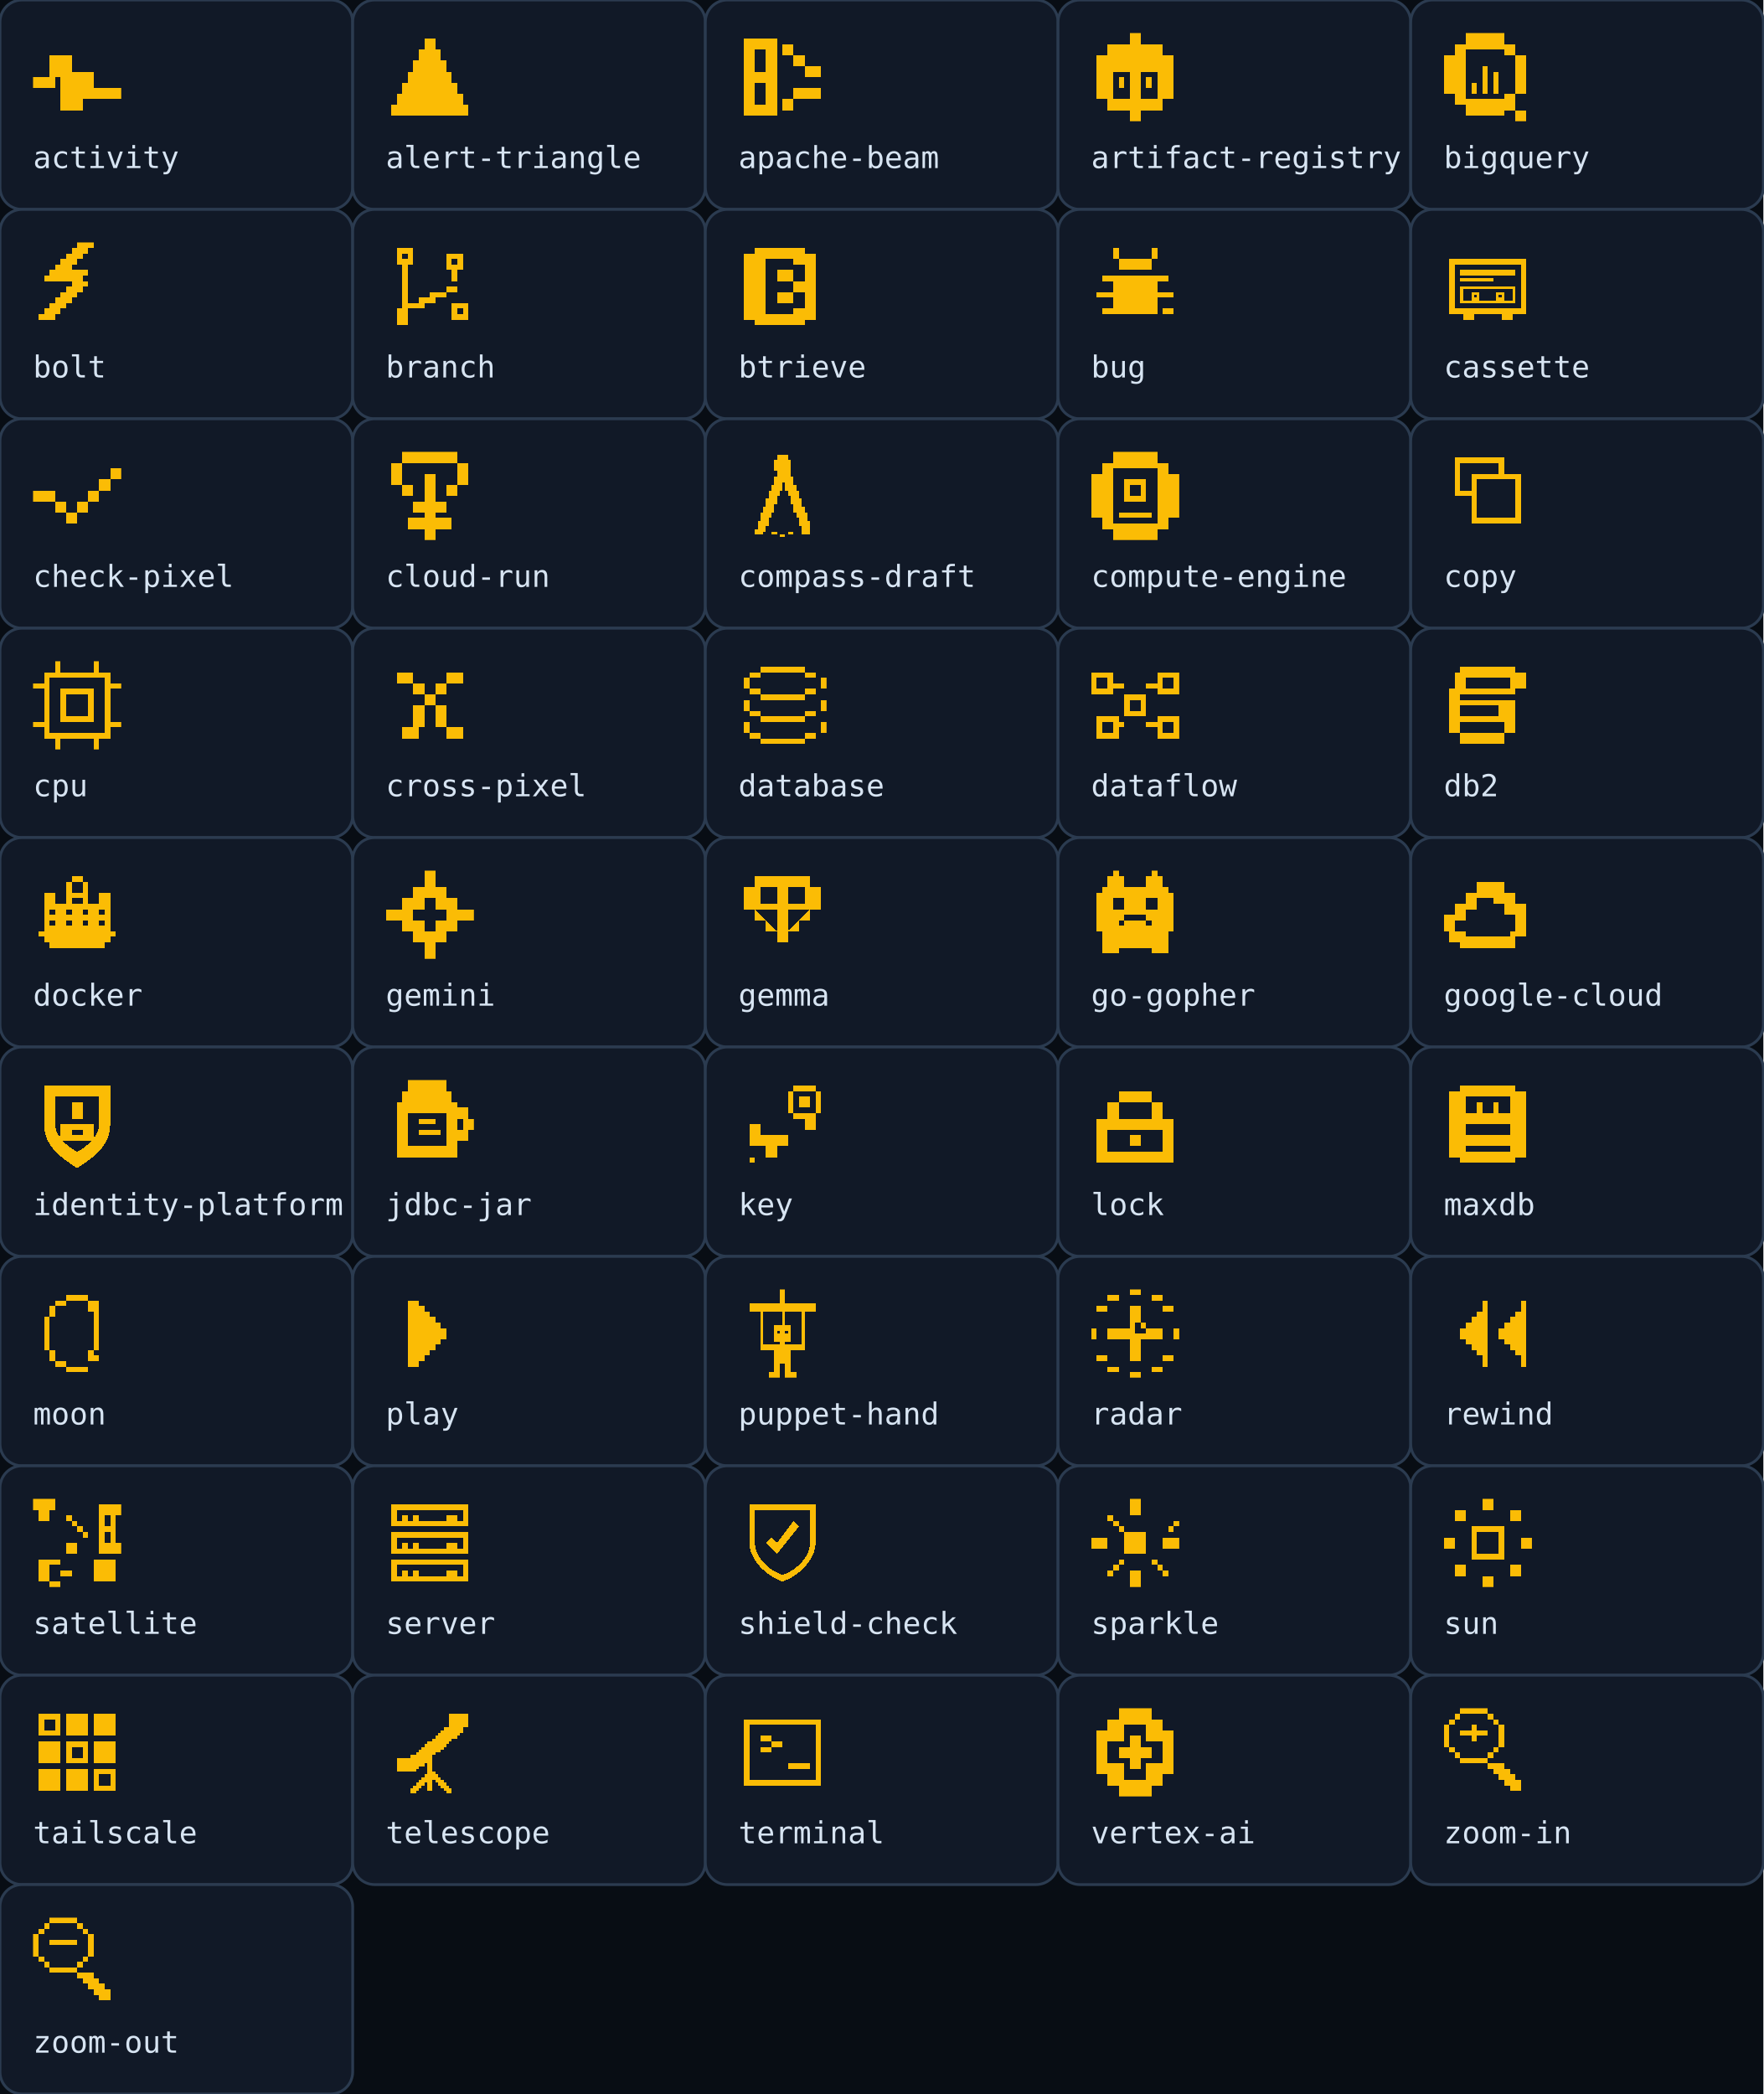
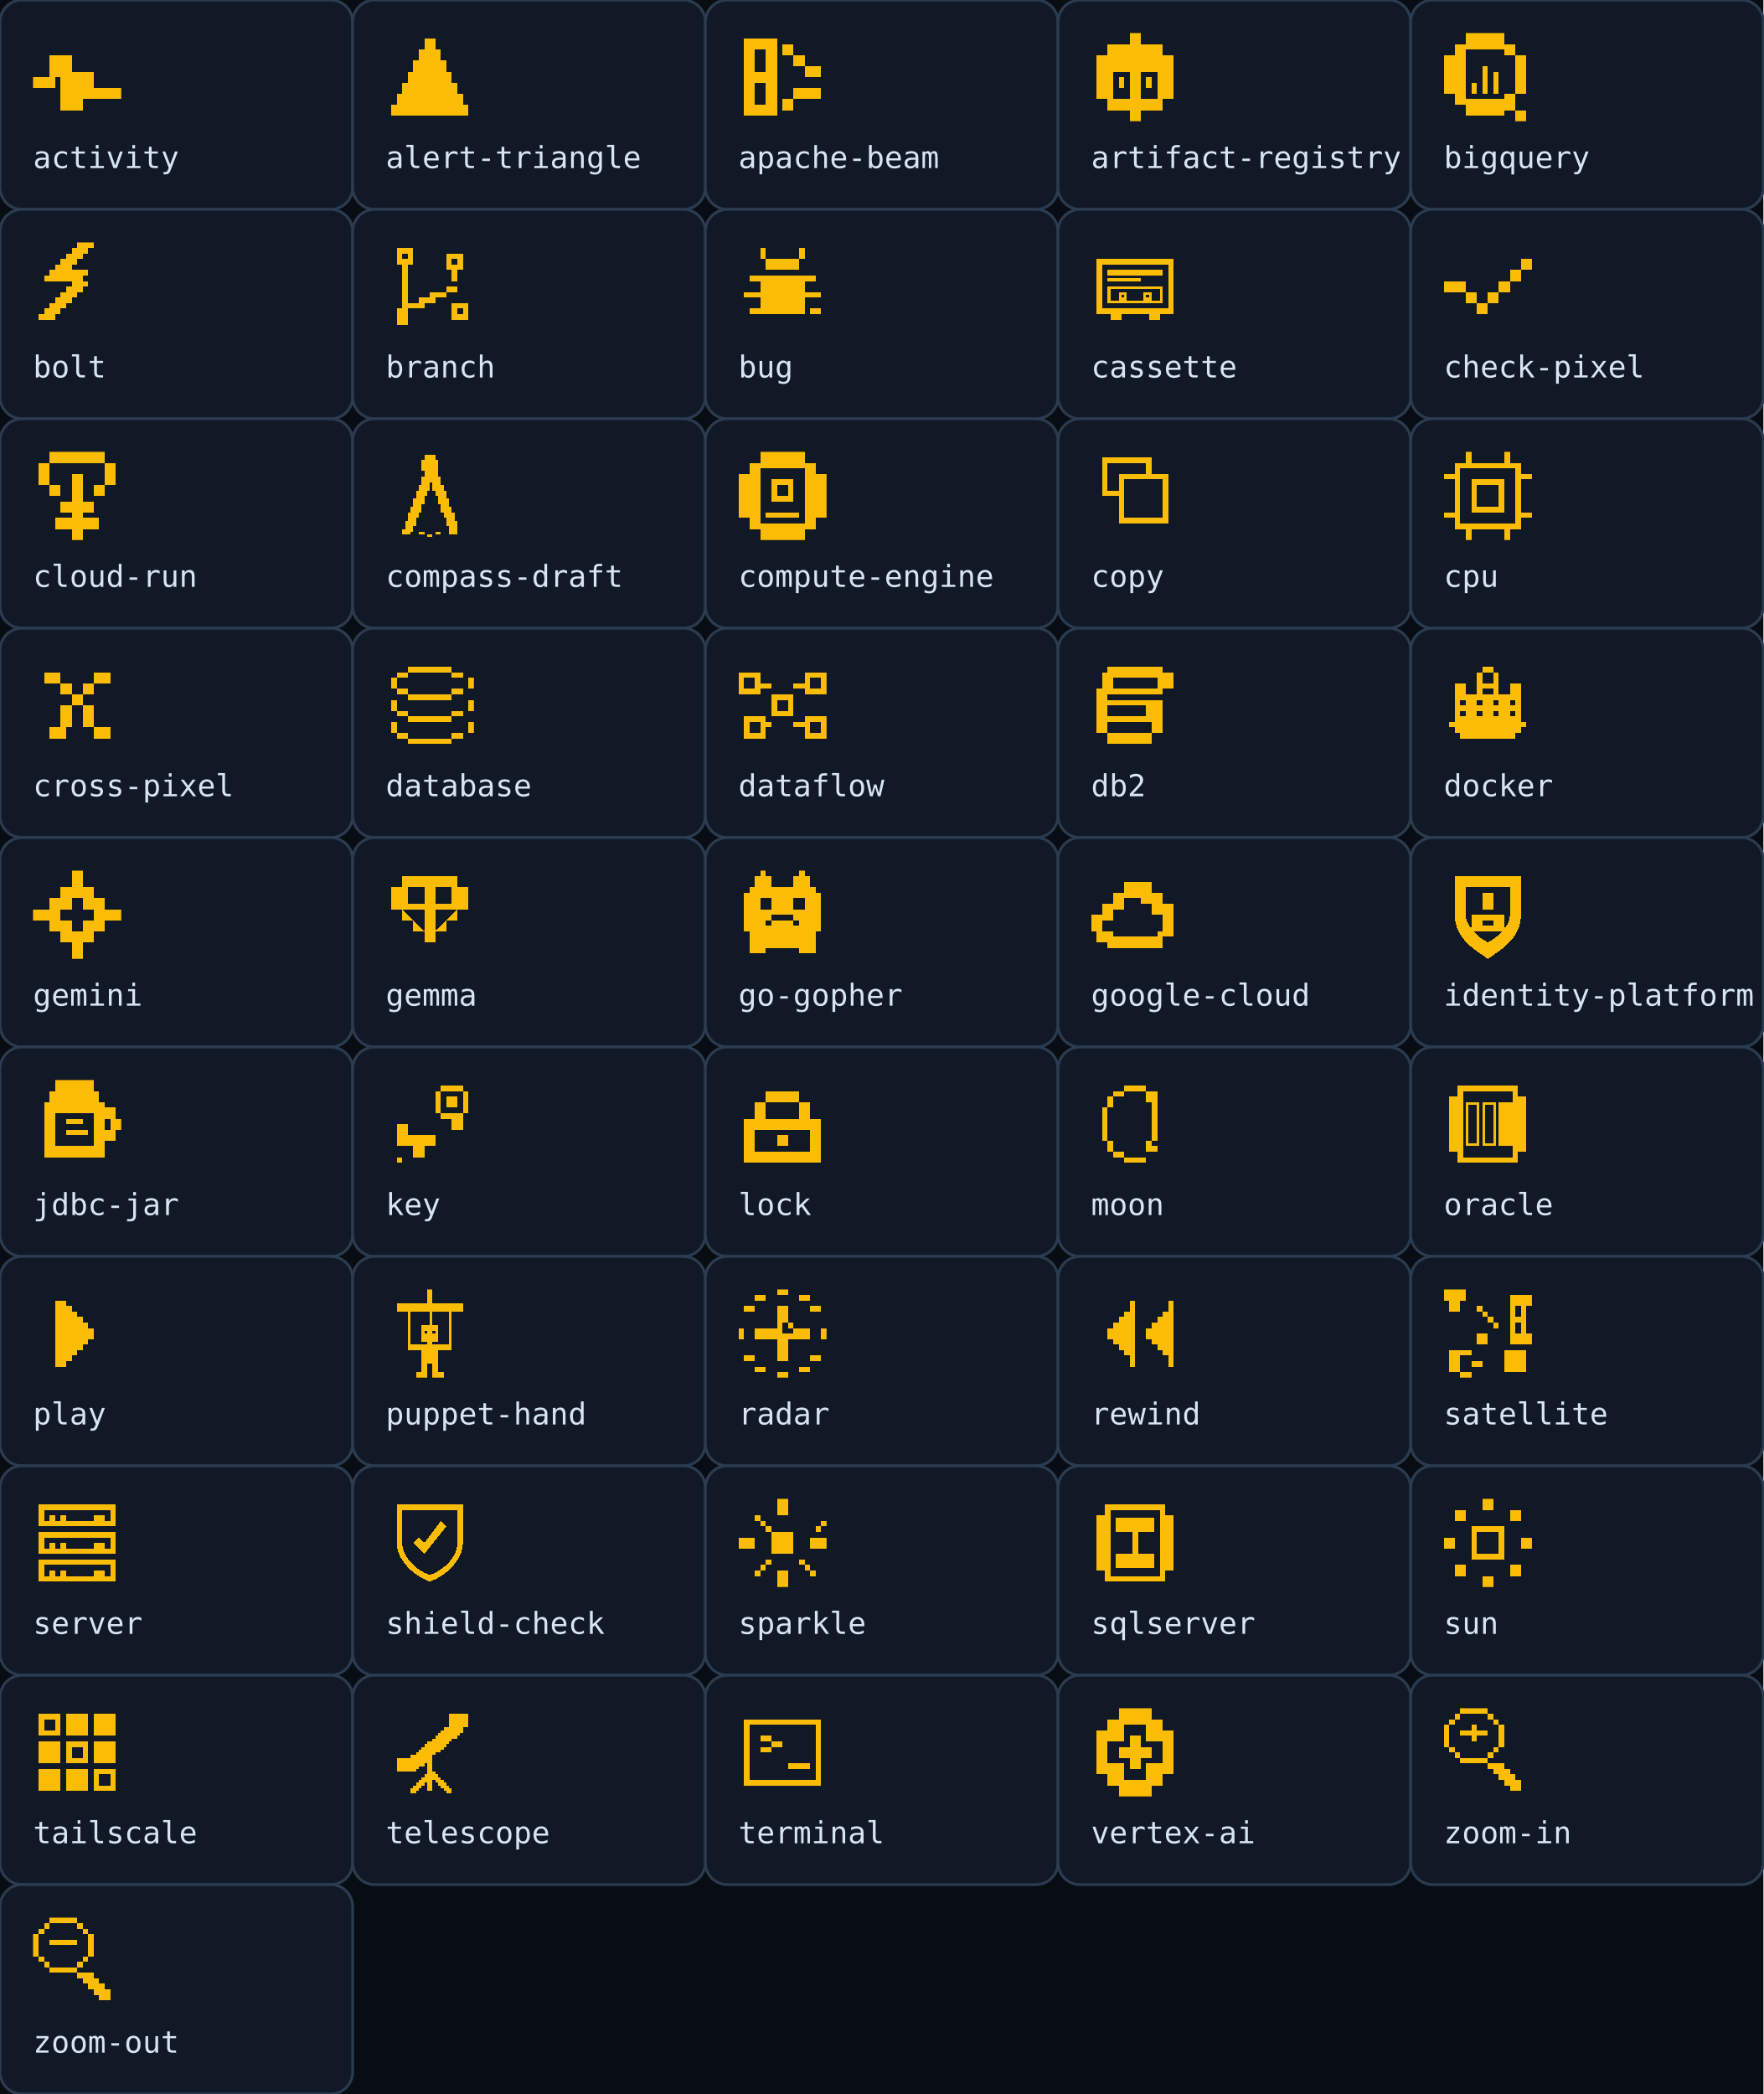
<svg xmlns="http://www.w3.org/2000/svg" width="640" height="760" viewBox="0 0 640 760">
  <defs>
    <symbol id="pixel-activity" viewBox="0 0 16 16">
      <path d="M0 8h4v2H0V8zm3 0h2v-4H3v4zm2-4h2v10H5V4zm2 10h2v-7H7v7zm2-7h2v5H9V7zm2 5h2v-2h-2v2zm2-2h3v2h-3v-2z" />
    </symbol>
    <symbol id="pixel-alert-triangle" viewBox="0 0 16 16">
      <path d="M7 1h2v2H7V1zm-1 2h4v2H6V3zm-1 2h6v2H5V5zm-1 2h8v2H4V7zm-1 2h10v2H3V9zm-1 2h12v2H2v-2zm-1 2h14v2H1v-2zm6-7h2v4H7V6zm0 5h2v2H7v-2z" />
    </symbol>
    <symbol id="pixel-apache-beam" viewBox="0 0 16 16">
      <path d="M1 1h6v14H1V1zm2 2v4h2V3H3zm0 6v4h2V9H3zm5-7h2v2H8V2zm2 2h2v2h-2V4zm2 2h3v2h-3V6zm-2 4h5v2h-5v-2zm-2 2h2v2H8v-2z" />
    </symbol>
    <symbol id="pixel-artifact-registry" viewBox="0 0 16 16">
      <path d="M7 0h2v2h4v2h2v8h-2v2H9v2H7v-2H3v-2H1V4h2V2h4V0zM4 4h8v2H4V4zm0 3v5h3V7H4zm5 0v5h3V7H9zM5 8h1v2H5V8zm5 0h1v2h-1V8z" />
    </symbol>
    <symbol id="pixel-bigquery" viewBox="0 0 16 16">
      <path d="M4 0h7v2h2v2h2v7h-2v2h-2v2H4v-2H2v-2H0V4h2V2h2V0zm0 3v9h7v-1h2V4h-2V3H4zm1 6h1v2H5V9zm2-3h1v5H7V6zm2 1h1v4H9V7zm2 5h2v2h-2v-2zm2 2h2v2h-2v-2z" />
    </symbol>
    <symbol id="pixel-bolt" viewBox="0 0 16 16">
      <path d="M8 0h3v1h-3zM7 1h3v1h-3zM6 2h3v1h-3zM5 3h3v1h-3zM4 4h3v1h-3zM3 5h7v1h-7zM2 6h7v1h-7zM7 7h3v1h-3zM6 8h3v1h-3zM5 9h3v1h-3zM4 10h3v1h-3zM3 11h3v1h-3zM2 12h3v1h-3zM1 13h3v1h-3z" />
    </symbol>
    <symbol id="pixel-branch" viewBox="0 0 16 16">
      <path d="M2 1h3v3H2V1zm1 1v1h1V2H3zm0 2h1v8H3V4zm0 8h1v3H3v-3zm0 3H2v-3h1v3zm8-13h3v3h-3V2zm1 1v1h1V3h-1zm0 2h1v2h-1V5zm-1 3h2v1h-2V8zm-2 1h2v1H8V9zm-2 1h2v1H6v-1zm-2 1h2v1H4v-1zm7 0h3v3h-3v-3zm1 1v1h1v-1h-1z" />
    </symbol>
-     <symbol id="pixel-btrieve" viewBox="0 0 16 16">
-       <path d="M3 1h9v1h2v12h-2v1H3v-1H1V2h2V1zm2 2v10h5v-1h2V9h-2V7h2V4h-2V3H5zm2 2h3v2H7V5zm0 4h3v2H7V9z" />
-     </symbol>
    <symbol id="pixel-bug" viewBox="0 0 16 16">
      <path d="M4 1h1v2H4V1zm7 0h1v2h-1V1zM5 3h6v2H5V3zm-3 3h2v1H2V6zm10 0h2v1h-2V6zM1 9h3v1H1V9zm11 0h3v1h-3V9zm1 3h2v1h-2v-1zM2 12h2v1H2v-1zm2-6h8v7H4V6zm2 2h4v4H6V8z" />
    </symbol>
    <symbol id="pixel-cassette" viewBox="0 0 32 32">
      <path d="M2 6h28v2H2V6zM2 8h2v18H2V8zM28 8h2v18H28V8zM6 10h20v2H6V10zM6 13h12v1H6V13zM6 16h20v1H6V16zM6 17h1v5H6V17zM25 17h1v5H25V17zM10 18h3v1H10V18zM19 18h3v1H19V18zM10 19h1v3H10V19zM12 19h1v3H12V19zM19 19h1v3H19V19zM21 19h1v3H21V19zM11 20h1v2H11V20zM20 20h1v2H20V20zM7 21h3v1H7V21zM13 21h6v1H13V21zM22 21h3v1H22V21zM4 24h24v2H4V24zM7 26h4v2H7V26zM21 26h4v2H21V26z" />
    </symbol>
    <symbol id="pixel-check-pixel" viewBox="0 0 16 16">
      <path d="M14 3h2v2h-2V3zm-2 2h2v2h-2V5zm-2 2h2v2h-2V7zm-2 2h2v2H8V9zM6 11h2v2H6v-2zM4 9h2v2H4V9zM2 7h2v2H2V7zm-2 0h2v2H0V7z" />
    </symbol>
    <symbol id="pixel-cloud-run" viewBox="0 0 16 16">
      <path d="M3 0h10v2h2v4h-2v2h-2V6h2V2H3v4h2v2H3V6H1V2h2V0zm4 4h2v8h3v2H9v2H7v-2H4v-2h3V4zm-2 5h2v2H5V9zm4 0h2v2H9V9z" />
    </symbol>
    <symbol id="pixel-compass-draft" viewBox="0 0 32 32">
      <path d="M14 1h4v10H14V1zM13 3h1v4H13V3zM18 3h1v13H18V3zM13 9h1v10H13V9zM19 9h1v10H19V9zM14 11h2v3H14V11zM17 11h1v3H17V11zM12 12h1v10H12V12zM20 12h1v10H20V12zM11 14h1v10H11V14zM14 14h1v2H14V14zM21 14h1v10H21V14zM10 17h1v10H10V17zM22 17h1v10H22V17zM9 20h1v9H9V20zM23 20h1v10H23V20zM8 22h1v8H8V22zM24 22h1v8H24V22zM7 25h1v5H7V25zM25 25h1v5H25V25zM6 28h1v2H6V28zM12 29h2v1H12V29zM18 29h2v1H18V29zM15 30h2v1H15V30z" />
    </symbol>
    <symbol id="pixel-compute-engine" viewBox="0 0 16 16">
      <path d="M4 0h8v2h2v2h2v8h-2v2h-2v2H4v-2H2v-2H0V4h2V2h2V0zm0 3v10h8V3H4zm2 2h4v4H6V5zm1 1v2h2V6H7zm-2 5h6v1H5v-1z" />
    </symbol>
    <symbol id="pixel-copy" viewBox="0 0 16 16">
      <path d="M2 1h9v1h-9zM2 2h1v1h-1zM10 2h1v1h-1zM2 3h1v1h-1zM10 3h1v1h-1zM2 4h1v1h-1zM5 4h9v1h-9zM2 5h1v1h-1zM5 5h1v1h-1zM13 5h1v1h-1zM2 6h1v1h-1zM5 6h1v1h-1zM13 6h1v1h-1zM2 7h4v1h-4zM13 7h1v1h-1zM5 8h1v1h-1zM13 8h1v1h-1zM5 9h1v1h-1zM13 9h1v1h-1zM5 10h1v1h-1zM13 10h1v1h-1zM5 11h1v1h-1zM13 11h1v1h-1zM5 12h9v1h-9z" />
    </symbol>
    <symbol id="pixel-cpu" viewBox="0 0 16 16">
      <path d="M4 0h1v2H4V0zm7 0h1v2h-1V0zM0 4h2v1H0V4zm0 7h2v1H0v-1zm14-7h2v1h-2V4zm0 7h2v1h-2v-1zM4 14h1v2H4v-2zm7 0h1v2h-1v-2zM2 2h12v12H2V2zm1 1v10h10V3H3zm2 2h6v6H5V5zm1 1v4h4V6H6z" />
    </symbol>
    <symbol id="pixel-cross-pixel" viewBox="0 0 16 16">
      <path d="M2 2h3v2H2V2zm9 0h3v2h-3V2zm-2 2h2v2H9V4zm-4 0h2v2H5V4zm2 2h2v2H7V6zm-2 2h2v2H5V8zm4 0h2v2H9V8zm-4 2h2v2H5v-2zm4 0h2v2H9v-2zm-6 2h3v2H3v-2zm8 0h3v2h-3v-2z" />
    </symbol>
    <symbol id="pixel-database" viewBox="0 0 16 16">
      <path d="M4 1h8v1H4V1zM2 2h2v1H2V2zm10 0h2v1h-2V2zM1 3h1v2H1V3zm14 0h1v2h-1V3zM2 5h2v1H2V5zm10 0h2v1h-2V5zm-8 1h8v1H4V6zm-3 1h1v2H1V7zm14 0h1v2h-1V7zM2 9h2v1H2V9zm10 0h2v1h-2V9zm-8 1h8v1H4v-1zm-3 1h1v2H1v-2zm14 0h1v2h-1v-2zm-13 2h2v1H2v-1zm10 0h2v1h-2v-1zm-8 1h8v1H4v-1z" />
    </symbol>
    <symbol id="pixel-dataflow" viewBox="0 0 16 16">
      <path d="M0 2h4v4H0V2zm1 1v2h2V3H1zm0 7h4v4H1v-4zm1 1v2h2v-2H2zM6 6h4v4H6V6zm1 1v2h2V7H7zm5-5h4v4h-4V2zm1 1v2h2V3h-2zm-1 7h4v4h-4v-4zm1 1v2h2v-2h-2zM4 4h2v1H4V4zm6 0h2v1h-2V4zM4 11h2v1H4v-1zm6 0h2v1h-2v-1z" />
    </symbol>
    <symbol id="pixel-db2" viewBox="0 0 16 16">
      <path d="M3 1h10v1h2v3h-2v8h-2v2H3v-2H1V5h1V2h1V1zm1 2v2h8V3H4zM3 7h10V6H3v1zm0 3h7V8H3v2zm0 3h8v-2H3v2zm8-5h2v1h-2V8zm0 2h2v1h-2v-1z" />
    </symbol>
    <symbol id="pixel-docker" viewBox="0 0 16 16">
      <path d="M7 1h2v1h-2zM6 2h1v1h-1zM9 2h1v1h-1zM6 3h1v1h-1zM9 3h1v1h-1zM2 4h2v1h-2zM6 4h4v1h-4zM12 4h2v1h-2zM2 5h2v1h-2zM6 5h1v1h-1zM9 5h1v1h-1zM12 5h2v1h-2zM2 6h12v1h-12zM2 7h1v1h-1zM4 7h2v1h-2zM7 7h2v1h-2zM10 7h2v1h-2zM13 7h1v1h-1zM2 8h12v1h-12zM2 9h1v1h-1zM4 9h2v1h-2zM7 9h2v1h-2zM10 9h2v1h-2zM13 9h1v1h-1zM2 10h12v1h-12zM1 11h14v1h-14zM2 12h12v1h-12zM3 13h10v1h-10z" />
    </symbol>
    <symbol id="pixel-gemini" viewBox="0 0 16 16">
      <path d="M7 0h2v3h2v2h2v2h3v2h-3v2h-2v2H9v3H7v-3H5v-2H3V9H0V7h3V5h2V3h2V0zm0 5v2H5v2h2v2h2V9h2V7H9V5H7z" />
    </symbol>
    <symbol id="pixel-gemma" viewBox="0 0 16 16">
      <path d="M3 1h10v2h2v4h-2v2h-2v2H9v2H7v-2H5V9H3V7H1V3h2V1zm1 2v3h3V3H4zm5 0v3h3V3H9zM3 7l4 4V7H3zm6 0v4l4-4H9z" />
    </symbol>
    <symbol id="pixel-go-gopher" viewBox="0 0 16 16">
      <path d="M4 0h1v1h-1zM11 0h1v1h-1zM3 1h3v1h-3zM10 1h3v1h-3zM3 2h3v1h-3zM10 2h3v1h-3zM2 3h12v1h-12zM1 4h14v1h-14zM1 5h3v1h-3zM6 5h4v1h-4zM12 5h3v1h-3zM1 6h3v1h-3zM6 6h4v1h-4zM12 6h3v1h-3zM1 7h14v1h-14zM1 8h5v1h-5zM10 8h5v1h-5zM1 9h4v1h-4zM6 9h4v1h-4zM11 9h4v1h-4zM1 10h14v1h-14zM2 11h12v1h-12zM2 12h12v1h-12zM2 13h12v1h-12zM2 14h3v1h-3zM11 14h3v1h-3z" />
    </symbol>
    <symbol id="pixel-google-cloud" viewBox="0 0 16 16">
      <path d="M6 2h5v2h2v2h2v6h-2v2H3v-1H1v-2H0V8h2V6h2V4h2V2zm0 3v2H4v2H2v2h2v1h8v-1h1V8h-2V6H9V5H6z" />
    </symbol>
    <symbol id="pixel-identity-platform" viewBox="0 0 16 16">
      <path d="M2 1h12v7c0 4-3 6-6 8-3-2-6-4-6-8V1zm2 2v5c0 2 2 4 4 5 2-1 4-3 4-5V3H4zm3 1h2v3H7V4zM5 8h6v3H5V8zm2 1v1h2V9H7z" />
    </symbol>
    <symbol id="pixel-jdbc-jar" viewBox="0 0 16 16">
      <path d="M4 0h7v2H4V0zM3 2h9v2H3V2zM2 4h11v10H2V4zm2 2v6h7V6H4zm2 1h3v1H6V7zm0 2h4v1H6V9zm7-4h2v2h-2V5zm0 4h2v2h-2V9zm1-2h2v2h-2V7z" />
    </symbol>
    <symbol id="pixel-key" viewBox="0 0 16 16">
      <path d="M10 1h4v1h-4V1zM9 2h1v4H9V2zm5 0h1v4h-1V2zm-4 4h4v1h-4V6zm-8 4h7v2H2v-2zm0-2h2v2H2V8zm3 4h2v2H5v-2zm-3 2h1v1H2v-1zm10-7h2v2h-2V7zm-1-4h2v2h-2V3z" />
    </symbol>
    <symbol id="pixel-lock" viewBox="0 0 16 16">
      <path d="M5 2h6v2H5V2zm-2 2h2v3H3V4zm8 0h2v3h-2V4zM1 7h14v8H1V7zm2 2v4h10V9H3zm4 1h2v1H7v-1zm0 1h2v1H7v-1z" />
    </symbol>
-     <symbol id="pixel-maxdb" viewBox="0 0 16 16">
-       <path d="M3 1h10v1h2v12h-2v1H3v-1H1V2h2V1zm1 2v3h2V4h1v2h2V4h1v2h2V3H4zm0 5v2h8V8H4zm0 4v1h8v-1H4z" />
-     </symbol>
    <symbol id="pixel-moon" viewBox="0 0 16 16">
      <path d="M6 1h4v1H6V1zM4 2h2v1H4V2zm6 0h2v2h-2V2zM3 3h1v2H3V3zm8 1h1v2h-1V4zM2 5h1v6H2V5zm9 1h1v4h-1V6zM3 11h1v2H3v-2zm8-1h1v2h-1v-2zm-5 4h4v1H6v-1zm4-1h2v-2h-2v2zm-6 0h2v1H4v-1z" />
    </symbol>
+     <symbol id="pixel-oracle" viewBox="0 0 32 32">
+       <path d="M5 2h22v2H5V2zM5 4h2v26H5V4zM25 4h2v26H25V4zM2 6h3v20H2V6zM27 6h3v20H27V6zM8 8h5v1H8V8zM14 8h5v1H14V8zM20 8h5v16H20V8zM8 9h1v15H8V9zM12 9h1v15H12V9zM14 9h1v15H14V9zM18 9h1v15H18V9zM9 23h3v1H9V23zM15 23h3v1H15V23zM7 28h18v2H7V28z" />
+     </symbol>
    <symbol id="pixel-play" viewBox="0 0 16 16">
      <path d="M4 2h2v1H4V2zm0 1h3v1H4V3zm0 1h4v1H4V4zm0 1h5v1H4V5zm0 1h6v1H4V6zm0 1h7v2H4V7zm0 2h6v1H4V9zm0 1h5v1H4v-1zm0 1h4v1H4v-1zm0 1h3v1H4v-1zm0 1h2v1H4v-1z" />
    </symbol>
    <symbol id="pixel-puppet-hand" viewBox="0 0 32 32">
      <path d="M15 0h2v8H15V0zM4 5h11v3H4V5zM17 5h11v3H17V5zM8 8h1v14H8V8zM16 8h1v19H16V8zM23 8h1v14H23V8zM13 13h3v2H13V13zM17 13h2v2H17V13zM13 15h1v4H13V15zM15 15h1v12H15V15zM18 15h1v4H18V15zM14 16h1v3H14V16zM17 16h1v3H17V16zM9 20h6v2H9V20zM17 20h6v2H17V20zM13 22h2v10H13V22zM17 22h2v10H17V22zM11 30h2v2H11V30zM19 30h2v2H19V30z" />
    </symbol>
    <symbol id="pixel-radar" viewBox="0 0 16 16">
      <path d="M7 0h2v1H7V0zM3 1h2v1H3V1zm8 0h2v1h-2V1zM1 3h2v1H1V3zm12 0h2v1h-2V3zM0 7h1v2H0V7zm15 0h1v2h-1V7zM1 12h2v1H1v-1zm12 0h2v1h-2v-1zM3 14h2v1H3v-1zm8 0h2v1h-2v-1zM7 15h2v1H7v-1zM7 3h2v4h4v2H9v4H7V9H3V7h4V3zm1 3v2h2V6H8z" />
    </symbol>
    <symbol id="pixel-rewind" viewBox="0 0 16 16">
      <path d="M7 2h1v12H7V2zm-1 2h1v8H6V4zm-1 1h1v6H5V5zm-1 1h1v4H4V6zm-1 1h1v2H3V7zm11-5h1v12h-1V2zm-1 2h1v8h-1V4zm-1 1h1v6h-1V5zm-1 1h1v4h-1V6zm-1 1h1v2h-1V7z" />
    </symbol>
    <symbol id="pixel-satellite" viewBox="0 0 16 16">
      <path d="M0 0h4v2H0V0zm1 2h2v2H1V2zm5 1h1v1H6V3zm1 1h1v1H7V4zm1 1h1v1H8V5zm1 1h1v1H9V6zm-3 2h2v2H6V8zm6-7h4v2h-4V1zm0 2h1v2h-1V3zm2 0h1v2h-1V3zm-2 2h3v1h-3V5zm0 1h1v2h-1V6zm2 0h1v2h-1V6zm-2 2h4v2h-4V8zM1 11h2v4H1v-4zm2 0h2v1H3v-1zm2 2h2v1H5v-1zm-2 2h2v1H3v-1zm8-4h4v4h-4v-4z" />
    </symbol>
    <symbol id="pixel-server" viewBox="0 0 16 16">
      <path d="M1 1h14v4H1V1zm1 1v2h12V2H2zm1 1h1v1H3V3zm2 0h1v1H5V3zm6 0h2v1h-2V3zM1 6h14v4H1V6zm1 1v2h12V7H2zm1 1h1v1H3V8zm2 0h1v1H5V8zm6 0h2v1h-2V8zM1 11h14v4H1v-4zm1 1v2h12v-2H2zm1 1h1v1H3v-1zm2 0h1v1H5v-1zm6 0h2v1h-2v-1z" />
    </symbol>
    <symbol id="pixel-shield-check" viewBox="0 0 16 16">
      <path d="M2 1h12v7c0 3-3 6-6 7-3-1-6-4-6-7V1zm1 1v6c0 2.5 2.5 5 5 5.8 2.5-.8 5-3.3 5-5.8V2H3zm8 3l-4 5-2-2 1-1 1 1 3-4 1 1z" />
    </symbol>
    <symbol id="pixel-sparkle" viewBox="0 0 16 16">
      <path d="M7 0h2v3H7V0zM7 13h2v3H7v-3zM0 7h3v2H0V7zm13 0h3v2h-3V7zm3-4h1v1h-1V3zm-1 1h1v1h-1V4zm-1 1h1v1h-1V5zM3 3h1v1H3V3zm1 1h1v1H4V4zm1 1h1v1H5V5zm6 6h1v1h-1v-1zm1 1h1v1h-1v-1zm1 1h1v1h-1v-1zM5 11h1v1H5v-1zm-1 1h1v1H4v-1zm-1 1h1v1H3v-1zM6 6h4v4H6V6z" />
+     </symbol>
+     <symbol id="pixel-sqlserver" viewBox="0 0 32 32">
+       <path d="M5 2h22v2H5V2zM5 4h2v26H5V4zM25 4h2v26H25V4zM2 6h3v20H2V6zM27 6h3v20H27V6zM9 7h14v5H9V7zM15 12h2v13H15V12zM9 20h6v5H9V20zM17 20h6v5H17V20zM7 28h18v2H7V28z" />
    </symbol>
    <symbol id="pixel-sun" viewBox="0 0 16 16">
      <path d="M7 0h2v2H7V0zm0 14h2v2H7v-2zM0 7h2v2H0V7zm14 0h2v2h-2V7zM2 2h2v2H2V2zm10 0h2v2h-2V2zM2 12h2v2H2v-2zm10 0h2v2h-2v-2zM5 5h6v6H5V5zm1 1v4h4V6H6z" />
    </symbol>
    <symbol id="pixel-tailscale" viewBox="0 0 16 16">
      <path d="M1 1h4v4H1V1zm5 0h4v4H6V1zm5 0h4v4h-4V1zM1 6h4v4H1V6zm5 0h4v4H6V6zm5 0h4v4h-4V6zM1 11h4v4H1v-4zm5 0h4v4H6v-4zm5 0h4v4h-4v-4zM2 2v2h2V2H2zm5 5v2h2V7H7zm5 5v2h2v-2h-2z" />
    </symbol>
    <symbol id="pixel-telescope" viewBox="0 0 32 32">
      <path d="M23 2h7v5H23V2zM21 7h7v2H21V7zM20 8h1v7H20V8zM19 9h1v7H19V9zM21 9h6v1H21V9zM18 10h1v6H18V10zM21 10h5v1H21V10zM17 11h1v6H17V11zM21 11h3v1H21V11zM15 12h2v18H15V12zM21 12h2v1H21V12zM14 13h1v7H14V13zM21 13h1v1H21V13zM13 14h1v7H13V14zM12 15h1v6H12V15zM11 16h1v6H11V16zM9 17h2v6H9V17zM4 18h5v5H4V18zM17 23h1v3H17V23zM14 24h1v3H14V24zM18 24h1v3H18V24zM13 25h1v3H13V25zM19 25h1v3H19V25zM12 26h1v3H12V26zM20 26h1v3H20V26zM11 27h1v3H11V27zM21 27h1v3H21V27zM10 28h1v3H10V28zM22 28h1v3H22V28zM9 29h1v2H9V29zM23 29h1v2H23V29z" />
    </symbol>
    <symbol id="pixel-terminal" viewBox="0 0 16 16">
      <path d="M1 2h14v12H1V2zm1 1v10h12V3H2zm2 2h2v1H4V5zm2 1h2v1H6V6zm-2 1h2v1H4V7zm5 3h4v1H9v-1z" />
    </symbol>
    <symbol id="pixel-vertex-ai" viewBox="0 0 16 16">
      <path d="M5 0h6v2h2v2h2v8h-2v2h-2v2H5v-2H3v-2H1V4h2V2h2V0zm1 3v3H3v4h3v3h4v-3h3V6h-3V3H6zm1 2h2v2h2v2H9v2H7V9H5V7h2V5z" />
    </symbol>
    <symbol id="pixel-zoom-in" viewBox="0 0 16 16">
      <path d="M3 0h5v1h-5zM2 1h1v1h-1zM8 1h1v1h-1zM1 2h1v1h-1zM9 2h1v1h-1zM0 3h1v1h-1zM5 3h1v1h-1zM10 3h1v1h-1zM0 4h1v1h-1zM3 4h5v1h-5zM10 4h1v1h-1zM0 5h1v1h-1zM5 5h1v1h-1zM10 5h1v1h-1zM0 6h1v1h-1zM10 6h1v1h-1zM1 7h1v1h-1zM9 7h1v1h-1zM2 8h1v1h-1zM8 8h1v1h-1zM3 9h5v1h-5zM8 10h3v1h-3zM9 11h3v1h-3zM10 12h3v1h-3zM11 13h3v1h-3zM12 14h2v1h-2z" />
    </symbol>
    <symbol id="pixel-zoom-out" viewBox="0 0 16 16">
      <path d="M3 0h5v1h-5zM2 1h1v1h-1zM8 1h1v1h-1zM1 2h1v1h-1zM9 2h1v1h-1zM0 3h1v1h-1zM10 3h1v1h-1zM0 4h1v1h-1zM3 4h5v1h-5zM10 4h1v1h-1zM0 5h1v1h-1zM10 5h1v1h-1zM0 6h1v1h-1zM10 6h1v1h-1zM1 7h1v1h-1zM9 7h1v1h-1zM2 8h1v1h-1zM8 8h1v1h-1zM3 9h5v1h-5zM8 10h3v1h-3zM9 11h3v1h-3zM10 12h3v1h-3zM11 13h3v1h-3zM12 14h2v1h-2z" />
    </symbol>
  </defs>
  <rect width="100%" height="100%" fill="#080d14" />
  <g transform="translate(0 0)">
    <rect width="128" height="76" rx="8" fill="#111927" stroke="#2b3b50" />
    <svg x="12" y="12" width="32" height="32" viewBox="0 0 16 16" fill="#FBBC05" shape-rendering="crispEdges">
      <use href="#pixel-activity" />
    </svg>
    <text x="12" y="61" fill="#d7e4f2" font-family="ui-monospace, monospace" font-size="11">activity</text>
  </g>
  <g transform="translate(128 0)">
    <rect width="128" height="76" rx="8" fill="#111927" stroke="#2b3b50" />
    <svg x="12" y="12" width="32" height="32" viewBox="0 0 16 16" fill="#FBBC05" shape-rendering="crispEdges">
      <use href="#pixel-alert-triangle" />
    </svg>
    <text x="12" y="61" fill="#d7e4f2" font-family="ui-monospace, monospace" font-size="11">alert-triangle</text>
  </g>
  <g transform="translate(256 0)">
    <rect width="128" height="76" rx="8" fill="#111927" stroke="#2b3b50" />
    <svg x="12" y="12" width="32" height="32" viewBox="0 0 16 16" fill="#FBBC05" shape-rendering="crispEdges">
      <use href="#pixel-apache-beam" />
    </svg>
    <text x="12" y="61" fill="#d7e4f2" font-family="ui-monospace, monospace" font-size="11">apache-beam</text>
  </g>
  <g transform="translate(384 0)">
    <rect width="128" height="76" rx="8" fill="#111927" stroke="#2b3b50" />
    <svg x="12" y="12" width="32" height="32" viewBox="0 0 16 16" fill="#FBBC05" shape-rendering="crispEdges">
      <use href="#pixel-artifact-registry" />
    </svg>
    <text x="12" y="61" fill="#d7e4f2" font-family="ui-monospace, monospace" font-size="11">artifact-registry</text>
  </g>
  <g transform="translate(512 0)">
    <rect width="128" height="76" rx="8" fill="#111927" stroke="#2b3b50" />
    <svg x="12" y="12" width="32" height="32" viewBox="0 0 16 16" fill="#FBBC05" shape-rendering="crispEdges">
      <use href="#pixel-bigquery" />
    </svg>
    <text x="12" y="61" fill="#d7e4f2" font-family="ui-monospace, monospace" font-size="11">bigquery</text>
  </g>
  <g transform="translate(0 76)">
    <rect width="128" height="76" rx="8" fill="#111927" stroke="#2b3b50" />
    <svg x="12" y="12" width="32" height="32" viewBox="0 0 16 16" fill="#FBBC05" shape-rendering="crispEdges">
      <use href="#pixel-bolt" />
    </svg>
    <text x="12" y="61" fill="#d7e4f2" font-family="ui-monospace, monospace" font-size="11">bolt</text>
  </g>
  <g transform="translate(128 76)">
    <rect width="128" height="76" rx="8" fill="#111927" stroke="#2b3b50" />
    <svg x="12" y="12" width="32" height="32" viewBox="0 0 16 16" fill="#FBBC05" shape-rendering="crispEdges">
      <use href="#pixel-branch" />
    </svg>
    <text x="12" y="61" fill="#d7e4f2" font-family="ui-monospace, monospace" font-size="11">branch</text>
  </g>
  <g transform="translate(256 76)">
    <rect width="128" height="76" rx="8" fill="#111927" stroke="#2b3b50" />
    <svg x="12" y="12" width="32" height="32" viewBox="0 0 16 16" fill="#FBBC05" shape-rendering="crispEdges">
-       <use href="#pixel-btrieve" />
-     </svg>
-     <text x="12" y="61" fill="#d7e4f2" font-family="ui-monospace, monospace" font-size="11">btrieve</text>
+       <use href="#pixel-bug" />
+     </svg>
+     <text x="12" y="61" fill="#d7e4f2" font-family="ui-monospace, monospace" font-size="11">bug</text>
  </g>
  <g transform="translate(384 76)">
    <rect width="128" height="76" rx="8" fill="#111927" stroke="#2b3b50" />
-     <svg x="12" y="12" width="32" height="32" viewBox="0 0 16 16" fill="#FBBC05" shape-rendering="crispEdges">
-       <use href="#pixel-bug" />
-     </svg>
-     <text x="12" y="61" fill="#d7e4f2" font-family="ui-monospace, monospace" font-size="11">bug</text>
+     <svg x="12" y="12" width="32" height="32" viewBox="0 0 32 32" fill="#FBBC05" shape-rendering="crispEdges">
+       <use href="#pixel-cassette" />
+     </svg>
+     <text x="12" y="61" fill="#d7e4f2" font-family="ui-monospace, monospace" font-size="11">cassette</text>
  </g>
  <g transform="translate(512 76)">
    <rect width="128" height="76" rx="8" fill="#111927" stroke="#2b3b50" />
-     <svg x="12" y="12" width="32" height="32" viewBox="0 0 32 32" fill="#FBBC05" shape-rendering="crispEdges">
-       <use href="#pixel-cassette" />
-     </svg>
-     <text x="12" y="61" fill="#d7e4f2" font-family="ui-monospace, monospace" font-size="11">cassette</text>
+     <svg x="12" y="12" width="32" height="32" viewBox="0 0 16 16" fill="#FBBC05" shape-rendering="crispEdges">
+       <use href="#pixel-check-pixel" />
+     </svg>
+     <text x="12" y="61" fill="#d7e4f2" font-family="ui-monospace, monospace" font-size="11">check-pixel</text>
  </g>
  <g transform="translate(0 152)">
    <rect width="128" height="76" rx="8" fill="#111927" stroke="#2b3b50" />
    <svg x="12" y="12" width="32" height="32" viewBox="0 0 16 16" fill="#FBBC05" shape-rendering="crispEdges">
-       <use href="#pixel-check-pixel" />
-     </svg>
-     <text x="12" y="61" fill="#d7e4f2" font-family="ui-monospace, monospace" font-size="11">check-pixel</text>
+       <use href="#pixel-cloud-run" />
+     </svg>
+     <text x="12" y="61" fill="#d7e4f2" font-family="ui-monospace, monospace" font-size="11">cloud-run</text>
  </g>
  <g transform="translate(128 152)">
    <rect width="128" height="76" rx="8" fill="#111927" stroke="#2b3b50" />
-     <svg x="12" y="12" width="32" height="32" viewBox="0 0 16 16" fill="#FBBC05" shape-rendering="crispEdges">
-       <use href="#pixel-cloud-run" />
-     </svg>
-     <text x="12" y="61" fill="#d7e4f2" font-family="ui-monospace, monospace" font-size="11">cloud-run</text>
+     <svg x="12" y="12" width="32" height="32" viewBox="0 0 32 32" fill="#FBBC05" shape-rendering="crispEdges">
+       <use href="#pixel-compass-draft" />
+     </svg>
+     <text x="12" y="61" fill="#d7e4f2" font-family="ui-monospace, monospace" font-size="11">compass-draft</text>
  </g>
  <g transform="translate(256 152)">
    <rect width="128" height="76" rx="8" fill="#111927" stroke="#2b3b50" />
-     <svg x="12" y="12" width="32" height="32" viewBox="0 0 32 32" fill="#FBBC05" shape-rendering="crispEdges">
-       <use href="#pixel-compass-draft" />
-     </svg>
-     <text x="12" y="61" fill="#d7e4f2" font-family="ui-monospace, monospace" font-size="11">compass-draft</text>
+     <svg x="12" y="12" width="32" height="32" viewBox="0 0 16 16" fill="#FBBC05" shape-rendering="crispEdges">
+       <use href="#pixel-compute-engine" />
+     </svg>
+     <text x="12" y="61" fill="#d7e4f2" font-family="ui-monospace, monospace" font-size="11">compute-engine</text>
  </g>
  <g transform="translate(384 152)">
    <rect width="128" height="76" rx="8" fill="#111927" stroke="#2b3b50" />
    <svg x="12" y="12" width="32" height="32" viewBox="0 0 16 16" fill="#FBBC05" shape-rendering="crispEdges">
-       <use href="#pixel-compute-engine" />
-     </svg>
-     <text x="12" y="61" fill="#d7e4f2" font-family="ui-monospace, monospace" font-size="11">compute-engine</text>
+       <use href="#pixel-copy" />
+     </svg>
+     <text x="12" y="61" fill="#d7e4f2" font-family="ui-monospace, monospace" font-size="11">copy</text>
  </g>
  <g transform="translate(512 152)">
    <rect width="128" height="76" rx="8" fill="#111927" stroke="#2b3b50" />
    <svg x="12" y="12" width="32" height="32" viewBox="0 0 16 16" fill="#FBBC05" shape-rendering="crispEdges">
-       <use href="#pixel-copy" />
-     </svg>
-     <text x="12" y="61" fill="#d7e4f2" font-family="ui-monospace, monospace" font-size="11">copy</text>
+       <use href="#pixel-cpu" />
+     </svg>
+     <text x="12" y="61" fill="#d7e4f2" font-family="ui-monospace, monospace" font-size="11">cpu</text>
  </g>
  <g transform="translate(0 228)">
    <rect width="128" height="76" rx="8" fill="#111927" stroke="#2b3b50" />
    <svg x="12" y="12" width="32" height="32" viewBox="0 0 16 16" fill="#FBBC05" shape-rendering="crispEdges">
-       <use href="#pixel-cpu" />
-     </svg>
-     <text x="12" y="61" fill="#d7e4f2" font-family="ui-monospace, monospace" font-size="11">cpu</text>
+       <use href="#pixel-cross-pixel" />
+     </svg>
+     <text x="12" y="61" fill="#d7e4f2" font-family="ui-monospace, monospace" font-size="11">cross-pixel</text>
  </g>
  <g transform="translate(128 228)">
    <rect width="128" height="76" rx="8" fill="#111927" stroke="#2b3b50" />
    <svg x="12" y="12" width="32" height="32" viewBox="0 0 16 16" fill="#FBBC05" shape-rendering="crispEdges">
-       <use href="#pixel-cross-pixel" />
-     </svg>
-     <text x="12" y="61" fill="#d7e4f2" font-family="ui-monospace, monospace" font-size="11">cross-pixel</text>
+       <use href="#pixel-database" />
+     </svg>
+     <text x="12" y="61" fill="#d7e4f2" font-family="ui-monospace, monospace" font-size="11">database</text>
  </g>
  <g transform="translate(256 228)">
    <rect width="128" height="76" rx="8" fill="#111927" stroke="#2b3b50" />
    <svg x="12" y="12" width="32" height="32" viewBox="0 0 16 16" fill="#FBBC05" shape-rendering="crispEdges">
-       <use href="#pixel-database" />
-     </svg>
-     <text x="12" y="61" fill="#d7e4f2" font-family="ui-monospace, monospace" font-size="11">database</text>
+       <use href="#pixel-dataflow" />
+     </svg>
+     <text x="12" y="61" fill="#d7e4f2" font-family="ui-monospace, monospace" font-size="11">dataflow</text>
  </g>
  <g transform="translate(384 228)">
    <rect width="128" height="76" rx="8" fill="#111927" stroke="#2b3b50" />
    <svg x="12" y="12" width="32" height="32" viewBox="0 0 16 16" fill="#FBBC05" shape-rendering="crispEdges">
-       <use href="#pixel-dataflow" />
-     </svg>
-     <text x="12" y="61" fill="#d7e4f2" font-family="ui-monospace, monospace" font-size="11">dataflow</text>
+       <use href="#pixel-db2" />
+     </svg>
+     <text x="12" y="61" fill="#d7e4f2" font-family="ui-monospace, monospace" font-size="11">db2</text>
  </g>
  <g transform="translate(512 228)">
    <rect width="128" height="76" rx="8" fill="#111927" stroke="#2b3b50" />
    <svg x="12" y="12" width="32" height="32" viewBox="0 0 16 16" fill="#FBBC05" shape-rendering="crispEdges">
-       <use href="#pixel-db2" />
-     </svg>
-     <text x="12" y="61" fill="#d7e4f2" font-family="ui-monospace, monospace" font-size="11">db2</text>
+       <use href="#pixel-docker" />
+     </svg>
+     <text x="12" y="61" fill="#d7e4f2" font-family="ui-monospace, monospace" font-size="11">docker</text>
  </g>
  <g transform="translate(0 304)">
    <rect width="128" height="76" rx="8" fill="#111927" stroke="#2b3b50" />
    <svg x="12" y="12" width="32" height="32" viewBox="0 0 16 16" fill="#FBBC05" shape-rendering="crispEdges">
-       <use href="#pixel-docker" />
-     </svg>
-     <text x="12" y="61" fill="#d7e4f2" font-family="ui-monospace, monospace" font-size="11">docker</text>
+       <use href="#pixel-gemini" />
+     </svg>
+     <text x="12" y="61" fill="#d7e4f2" font-family="ui-monospace, monospace" font-size="11">gemini</text>
  </g>
  <g transform="translate(128 304)">
    <rect width="128" height="76" rx="8" fill="#111927" stroke="#2b3b50" />
    <svg x="12" y="12" width="32" height="32" viewBox="0 0 16 16" fill="#FBBC05" shape-rendering="crispEdges">
-       <use href="#pixel-gemini" />
-     </svg>
-     <text x="12" y="61" fill="#d7e4f2" font-family="ui-monospace, monospace" font-size="11">gemini</text>
+       <use href="#pixel-gemma" />
+     </svg>
+     <text x="12" y="61" fill="#d7e4f2" font-family="ui-monospace, monospace" font-size="11">gemma</text>
  </g>
  <g transform="translate(256 304)">
    <rect width="128" height="76" rx="8" fill="#111927" stroke="#2b3b50" />
    <svg x="12" y="12" width="32" height="32" viewBox="0 0 16 16" fill="#FBBC05" shape-rendering="crispEdges">
-       <use href="#pixel-gemma" />
-     </svg>
-     <text x="12" y="61" fill="#d7e4f2" font-family="ui-monospace, monospace" font-size="11">gemma</text>
+       <use href="#pixel-go-gopher" />
+     </svg>
+     <text x="12" y="61" fill="#d7e4f2" font-family="ui-monospace, monospace" font-size="11">go-gopher</text>
  </g>
  <g transform="translate(384 304)">
    <rect width="128" height="76" rx="8" fill="#111927" stroke="#2b3b50" />
    <svg x="12" y="12" width="32" height="32" viewBox="0 0 16 16" fill="#FBBC05" shape-rendering="crispEdges">
-       <use href="#pixel-go-gopher" />
-     </svg>
-     <text x="12" y="61" fill="#d7e4f2" font-family="ui-monospace, monospace" font-size="11">go-gopher</text>
+       <use href="#pixel-google-cloud" />
+     </svg>
+     <text x="12" y="61" fill="#d7e4f2" font-family="ui-monospace, monospace" font-size="11">google-cloud</text>
  </g>
  <g transform="translate(512 304)">
    <rect width="128" height="76" rx="8" fill="#111927" stroke="#2b3b50" />
    <svg x="12" y="12" width="32" height="32" viewBox="0 0 16 16" fill="#FBBC05" shape-rendering="crispEdges">
-       <use href="#pixel-google-cloud" />
-     </svg>
-     <text x="12" y="61" fill="#d7e4f2" font-family="ui-monospace, monospace" font-size="11">google-cloud</text>
+       <use href="#pixel-identity-platform" />
+     </svg>
+     <text x="12" y="61" fill="#d7e4f2" font-family="ui-monospace, monospace" font-size="11">identity-platform</text>
  </g>
  <g transform="translate(0 380)">
    <rect width="128" height="76" rx="8" fill="#111927" stroke="#2b3b50" />
    <svg x="12" y="12" width="32" height="32" viewBox="0 0 16 16" fill="#FBBC05" shape-rendering="crispEdges">
-       <use href="#pixel-identity-platform" />
-     </svg>
-     <text x="12" y="61" fill="#d7e4f2" font-family="ui-monospace, monospace" font-size="11">identity-platform</text>
+       <use href="#pixel-jdbc-jar" />
+     </svg>
+     <text x="12" y="61" fill="#d7e4f2" font-family="ui-monospace, monospace" font-size="11">jdbc-jar</text>
  </g>
  <g transform="translate(128 380)">
    <rect width="128" height="76" rx="8" fill="#111927" stroke="#2b3b50" />
    <svg x="12" y="12" width="32" height="32" viewBox="0 0 16 16" fill="#FBBC05" shape-rendering="crispEdges">
-       <use href="#pixel-jdbc-jar" />
-     </svg>
-     <text x="12" y="61" fill="#d7e4f2" font-family="ui-monospace, monospace" font-size="11">jdbc-jar</text>
+       <use href="#pixel-key" />
+     </svg>
+     <text x="12" y="61" fill="#d7e4f2" font-family="ui-monospace, monospace" font-size="11">key</text>
  </g>
  <g transform="translate(256 380)">
    <rect width="128" height="76" rx="8" fill="#111927" stroke="#2b3b50" />
    <svg x="12" y="12" width="32" height="32" viewBox="0 0 16 16" fill="#FBBC05" shape-rendering="crispEdges">
-       <use href="#pixel-key" />
-     </svg>
-     <text x="12" y="61" fill="#d7e4f2" font-family="ui-monospace, monospace" font-size="11">key</text>
+       <use href="#pixel-lock" />
+     </svg>
+     <text x="12" y="61" fill="#d7e4f2" font-family="ui-monospace, monospace" font-size="11">lock</text>
  </g>
  <g transform="translate(384 380)">
    <rect width="128" height="76" rx="8" fill="#111927" stroke="#2b3b50" />
    <svg x="12" y="12" width="32" height="32" viewBox="0 0 16 16" fill="#FBBC05" shape-rendering="crispEdges">
-       <use href="#pixel-lock" />
-     </svg>
-     <text x="12" y="61" fill="#d7e4f2" font-family="ui-monospace, monospace" font-size="11">lock</text>
+       <use href="#pixel-moon" />
+     </svg>
+     <text x="12" y="61" fill="#d7e4f2" font-family="ui-monospace, monospace" font-size="11">moon</text>
  </g>
  <g transform="translate(512 380)">
    <rect width="128" height="76" rx="8" fill="#111927" stroke="#2b3b50" />
-     <svg x="12" y="12" width="32" height="32" viewBox="0 0 16 16" fill="#FBBC05" shape-rendering="crispEdges">
-       <use href="#pixel-maxdb" />
-     </svg>
-     <text x="12" y="61" fill="#d7e4f2" font-family="ui-monospace, monospace" font-size="11">maxdb</text>
+     <svg x="12" y="12" width="32" height="32" viewBox="0 0 32 32" fill="#FBBC05" shape-rendering="crispEdges">
+       <use href="#pixel-oracle" />
+     </svg>
+     <text x="12" y="61" fill="#d7e4f2" font-family="ui-monospace, monospace" font-size="11">oracle</text>
  </g>
  <g transform="translate(0 456)">
    <rect width="128" height="76" rx="8" fill="#111927" stroke="#2b3b50" />
    <svg x="12" y="12" width="32" height="32" viewBox="0 0 16 16" fill="#FBBC05" shape-rendering="crispEdges">
-       <use href="#pixel-moon" />
-     </svg>
-     <text x="12" y="61" fill="#d7e4f2" font-family="ui-monospace, monospace" font-size="11">moon</text>
+       <use href="#pixel-play" />
+     </svg>
+     <text x="12" y="61" fill="#d7e4f2" font-family="ui-monospace, monospace" font-size="11">play</text>
  </g>
  <g transform="translate(128 456)">
    <rect width="128" height="76" rx="8" fill="#111927" stroke="#2b3b50" />
-     <svg x="12" y="12" width="32" height="32" viewBox="0 0 16 16" fill="#FBBC05" shape-rendering="crispEdges">
-       <use href="#pixel-play" />
-     </svg>
-     <text x="12" y="61" fill="#d7e4f2" font-family="ui-monospace, monospace" font-size="11">play</text>
+     <svg x="12" y="12" width="32" height="32" viewBox="0 0 32 32" fill="#FBBC05" shape-rendering="crispEdges">
+       <use href="#pixel-puppet-hand" />
+     </svg>
+     <text x="12" y="61" fill="#d7e4f2" font-family="ui-monospace, monospace" font-size="11">puppet-hand</text>
  </g>
  <g transform="translate(256 456)">
    <rect width="128" height="76" rx="8" fill="#111927" stroke="#2b3b50" />
-     <svg x="12" y="12" width="32" height="32" viewBox="0 0 32 32" fill="#FBBC05" shape-rendering="crispEdges">
-       <use href="#pixel-puppet-hand" />
-     </svg>
-     <text x="12" y="61" fill="#d7e4f2" font-family="ui-monospace, monospace" font-size="11">puppet-hand</text>
+     <svg x="12" y="12" width="32" height="32" viewBox="0 0 16 16" fill="#FBBC05" shape-rendering="crispEdges">
+       <use href="#pixel-radar" />
+     </svg>
+     <text x="12" y="61" fill="#d7e4f2" font-family="ui-monospace, monospace" font-size="11">radar</text>
  </g>
  <g transform="translate(384 456)">
    <rect width="128" height="76" rx="8" fill="#111927" stroke="#2b3b50" />
    <svg x="12" y="12" width="32" height="32" viewBox="0 0 16 16" fill="#FBBC05" shape-rendering="crispEdges">
-       <use href="#pixel-radar" />
-     </svg>
-     <text x="12" y="61" fill="#d7e4f2" font-family="ui-monospace, monospace" font-size="11">radar</text>
+       <use href="#pixel-rewind" />
+     </svg>
+     <text x="12" y="61" fill="#d7e4f2" font-family="ui-monospace, monospace" font-size="11">rewind</text>
  </g>
  <g transform="translate(512 456)">
    <rect width="128" height="76" rx="8" fill="#111927" stroke="#2b3b50" />
    <svg x="12" y="12" width="32" height="32" viewBox="0 0 16 16" fill="#FBBC05" shape-rendering="crispEdges">
-       <use href="#pixel-rewind" />
-     </svg>
-     <text x="12" y="61" fill="#d7e4f2" font-family="ui-monospace, monospace" font-size="11">rewind</text>
+       <use href="#pixel-satellite" />
+     </svg>
+     <text x="12" y="61" fill="#d7e4f2" font-family="ui-monospace, monospace" font-size="11">satellite</text>
  </g>
  <g transform="translate(0 532)">
    <rect width="128" height="76" rx="8" fill="#111927" stroke="#2b3b50" />
    <svg x="12" y="12" width="32" height="32" viewBox="0 0 16 16" fill="#FBBC05" shape-rendering="crispEdges">
-       <use href="#pixel-satellite" />
-     </svg>
-     <text x="12" y="61" fill="#d7e4f2" font-family="ui-monospace, monospace" font-size="11">satellite</text>
+       <use href="#pixel-server" />
+     </svg>
+     <text x="12" y="61" fill="#d7e4f2" font-family="ui-monospace, monospace" font-size="11">server</text>
  </g>
  <g transform="translate(128 532)">
    <rect width="128" height="76" rx="8" fill="#111927" stroke="#2b3b50" />
    <svg x="12" y="12" width="32" height="32" viewBox="0 0 16 16" fill="#FBBC05" shape-rendering="crispEdges">
-       <use href="#pixel-server" />
-     </svg>
-     <text x="12" y="61" fill="#d7e4f2" font-family="ui-monospace, monospace" font-size="11">server</text>
+       <use href="#pixel-shield-check" />
+     </svg>
+     <text x="12" y="61" fill="#d7e4f2" font-family="ui-monospace, monospace" font-size="11">shield-check</text>
  </g>
  <g transform="translate(256 532)">
    <rect width="128" height="76" rx="8" fill="#111927" stroke="#2b3b50" />
    <svg x="12" y="12" width="32" height="32" viewBox="0 0 16 16" fill="#FBBC05" shape-rendering="crispEdges">
-       <use href="#pixel-shield-check" />
-     </svg>
-     <text x="12" y="61" fill="#d7e4f2" font-family="ui-monospace, monospace" font-size="11">shield-check</text>
+       <use href="#pixel-sparkle" />
+     </svg>
+     <text x="12" y="61" fill="#d7e4f2" font-family="ui-monospace, monospace" font-size="11">sparkle</text>
  </g>
  <g transform="translate(384 532)">
    <rect width="128" height="76" rx="8" fill="#111927" stroke="#2b3b50" />
-     <svg x="12" y="12" width="32" height="32" viewBox="0 0 16 16" fill="#FBBC05" shape-rendering="crispEdges">
-       <use href="#pixel-sparkle" />
-     </svg>
-     <text x="12" y="61" fill="#d7e4f2" font-family="ui-monospace, monospace" font-size="11">sparkle</text>
+     <svg x="12" y="12" width="32" height="32" viewBox="0 0 32 32" fill="#FBBC05" shape-rendering="crispEdges">
+       <use href="#pixel-sqlserver" />
+     </svg>
+     <text x="12" y="61" fill="#d7e4f2" font-family="ui-monospace, monospace" font-size="11">sqlserver</text>
  </g>
  <g transform="translate(512 532)">
    <rect width="128" height="76" rx="8" fill="#111927" stroke="#2b3b50" />
    <svg x="12" y="12" width="32" height="32" viewBox="0 0 16 16" fill="#FBBC05" shape-rendering="crispEdges">
      <use href="#pixel-sun" />
    </svg>
    <text x="12" y="61" fill="#d7e4f2" font-family="ui-monospace, monospace" font-size="11">sun</text>
  </g>
  <g transform="translate(0 608)">
    <rect width="128" height="76" rx="8" fill="#111927" stroke="#2b3b50" />
    <svg x="12" y="12" width="32" height="32" viewBox="0 0 16 16" fill="#FBBC05" shape-rendering="crispEdges">
      <use href="#pixel-tailscale" />
    </svg>
    <text x="12" y="61" fill="#d7e4f2" font-family="ui-monospace, monospace" font-size="11">tailscale</text>
  </g>
  <g transform="translate(128 608)">
    <rect width="128" height="76" rx="8" fill="#111927" stroke="#2b3b50" />
    <svg x="12" y="12" width="32" height="32" viewBox="0 0 32 32" fill="#FBBC05" shape-rendering="crispEdges">
      <use href="#pixel-telescope" />
    </svg>
    <text x="12" y="61" fill="#d7e4f2" font-family="ui-monospace, monospace" font-size="11">telescope</text>
  </g>
  <g transform="translate(256 608)">
    <rect width="128" height="76" rx="8" fill="#111927" stroke="#2b3b50" />
    <svg x="12" y="12" width="32" height="32" viewBox="0 0 16 16" fill="#FBBC05" shape-rendering="crispEdges">
      <use href="#pixel-terminal" />
    </svg>
    <text x="12" y="61" fill="#d7e4f2" font-family="ui-monospace, monospace" font-size="11">terminal</text>
  </g>
  <g transform="translate(384 608)">
    <rect width="128" height="76" rx="8" fill="#111927" stroke="#2b3b50" />
    <svg x="12" y="12" width="32" height="32" viewBox="0 0 16 16" fill="#FBBC05" shape-rendering="crispEdges">
      <use href="#pixel-vertex-ai" />
    </svg>
    <text x="12" y="61" fill="#d7e4f2" font-family="ui-monospace, monospace" font-size="11">vertex-ai</text>
  </g>
  <g transform="translate(512 608)">
    <rect width="128" height="76" rx="8" fill="#111927" stroke="#2b3b50" />
    <svg x="12" y="12" width="32" height="32" viewBox="0 0 16 16" fill="#FBBC05" shape-rendering="crispEdges">
      <use href="#pixel-zoom-in" />
    </svg>
    <text x="12" y="61" fill="#d7e4f2" font-family="ui-monospace, monospace" font-size="11">zoom-in</text>
  </g>
  <g transform="translate(0 684)">
    <rect width="128" height="76" rx="8" fill="#111927" stroke="#2b3b50" />
    <svg x="12" y="12" width="32" height="32" viewBox="0 0 16 16" fill="#FBBC05" shape-rendering="crispEdges">
      <use href="#pixel-zoom-out" />
    </svg>
    <text x="12" y="61" fill="#d7e4f2" font-family="ui-monospace, monospace" font-size="11">zoom-out</text>
  </g>
</svg>
